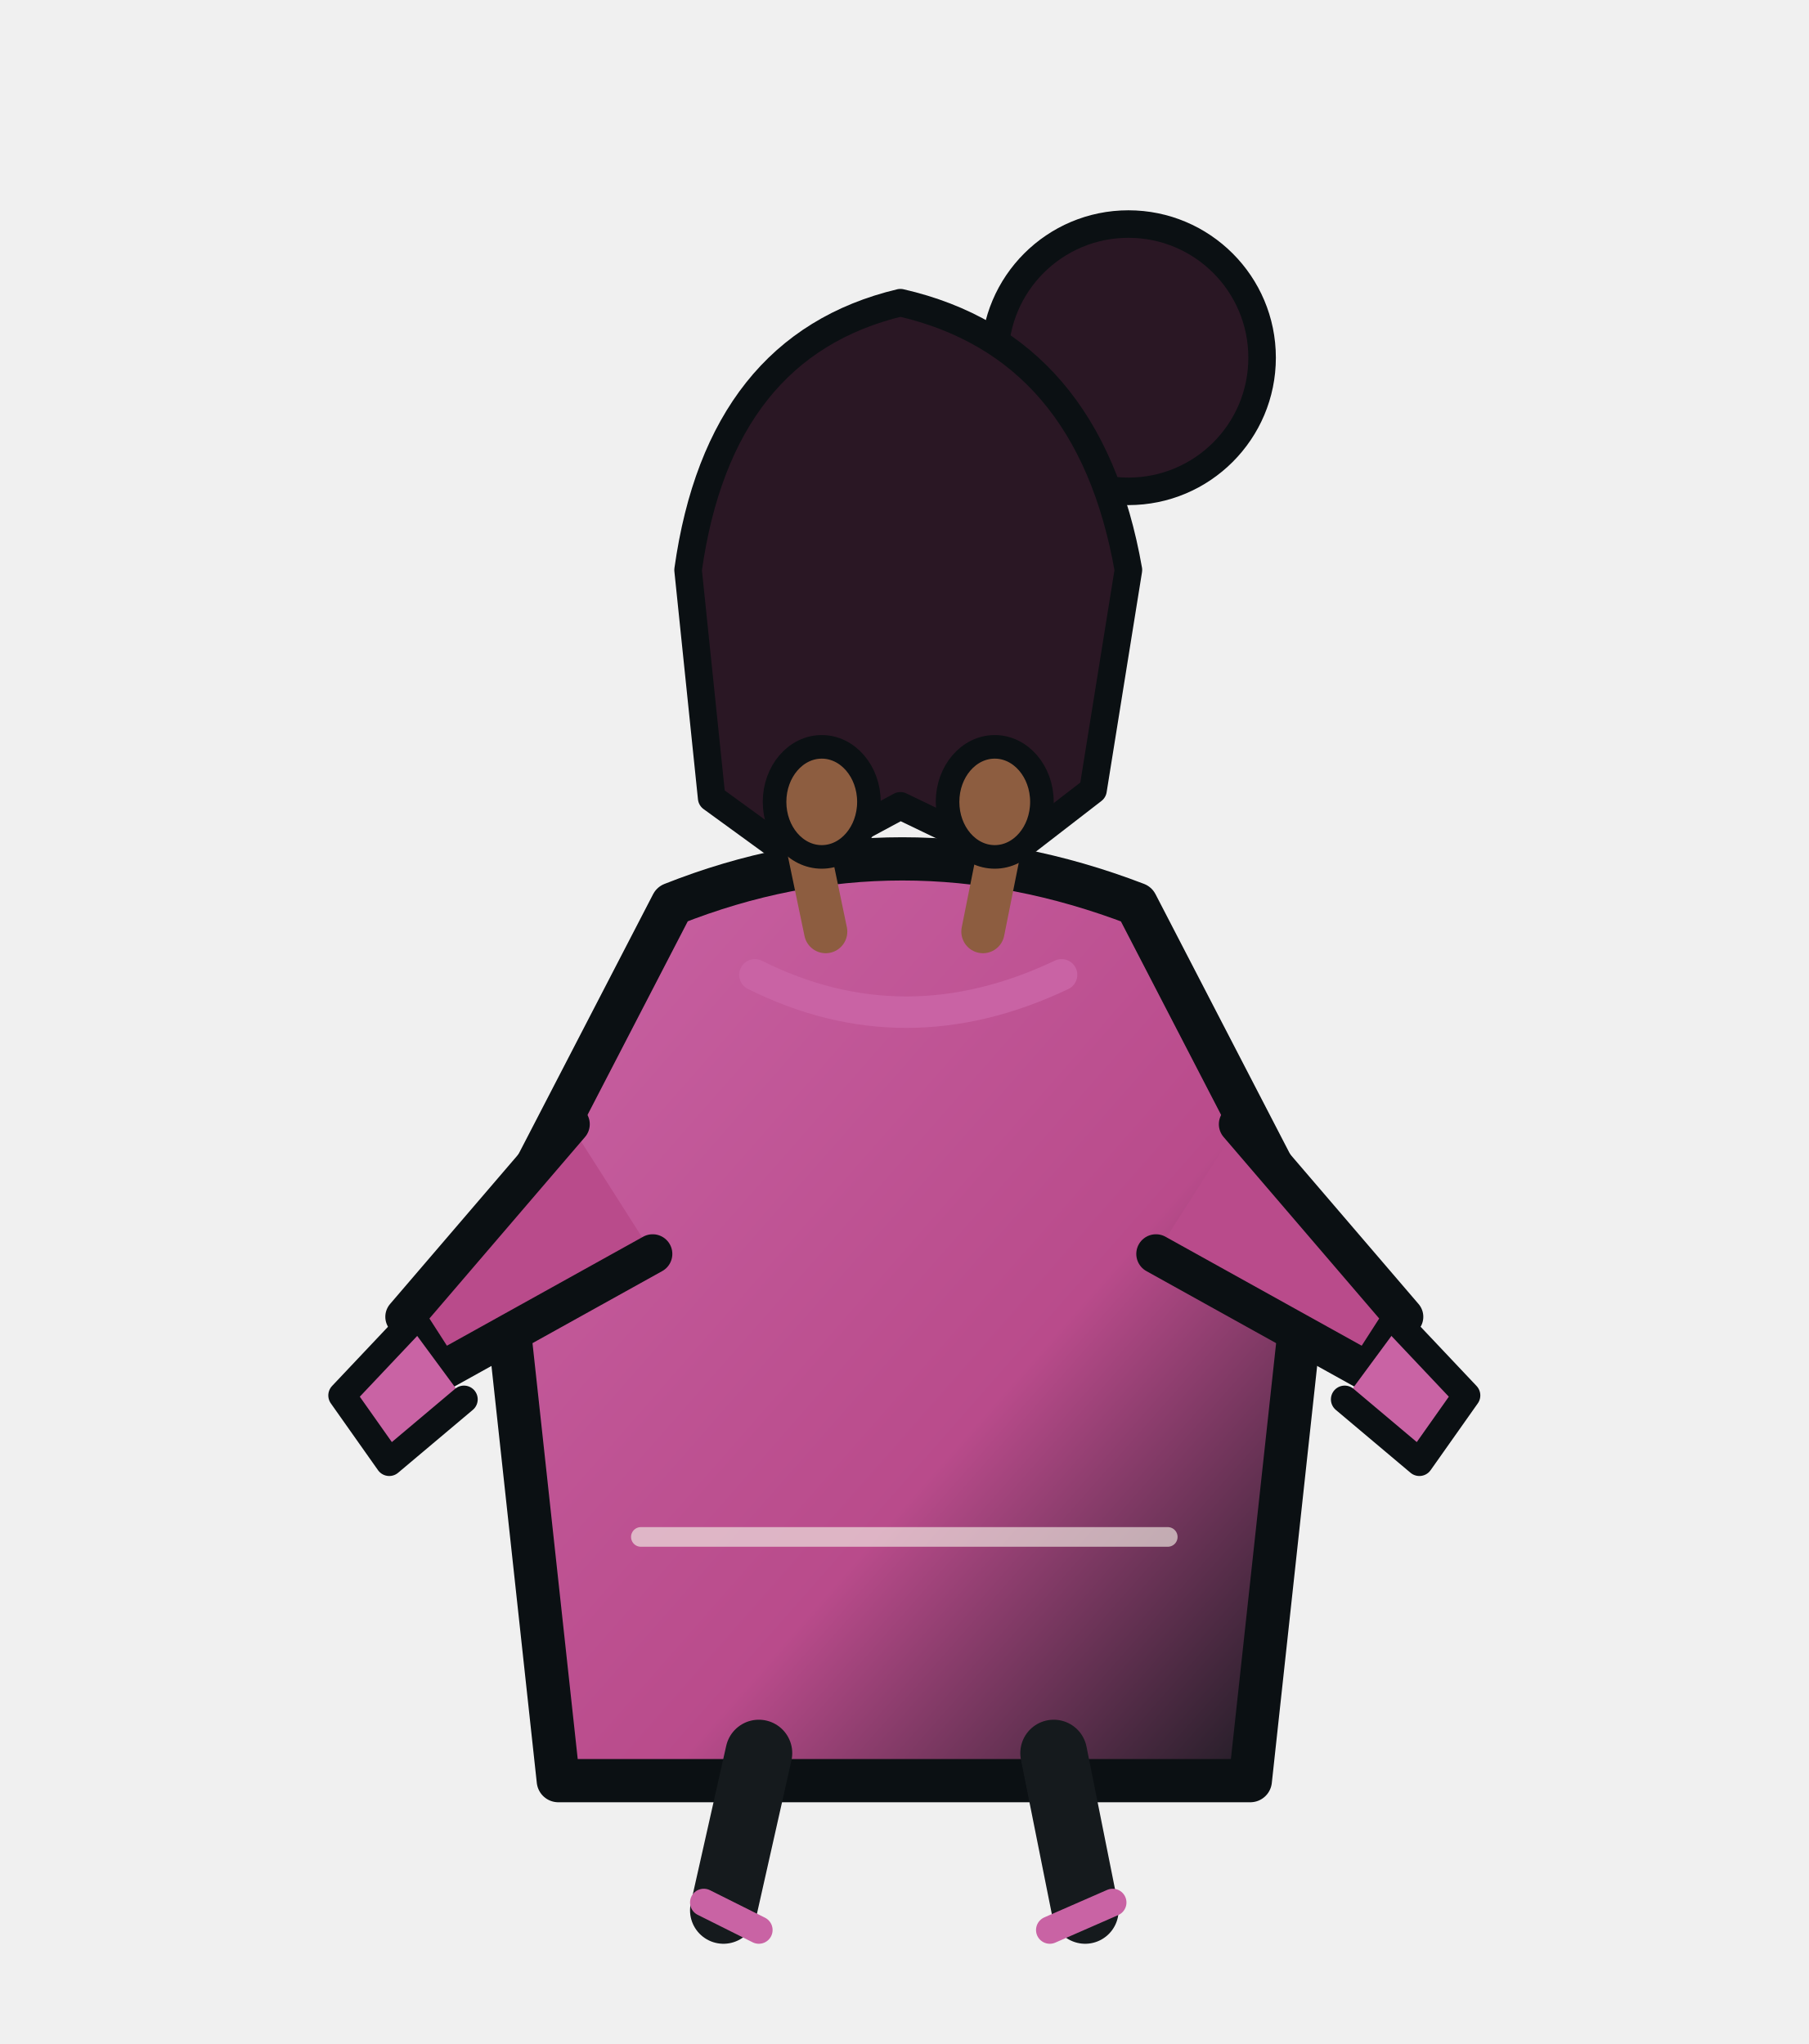
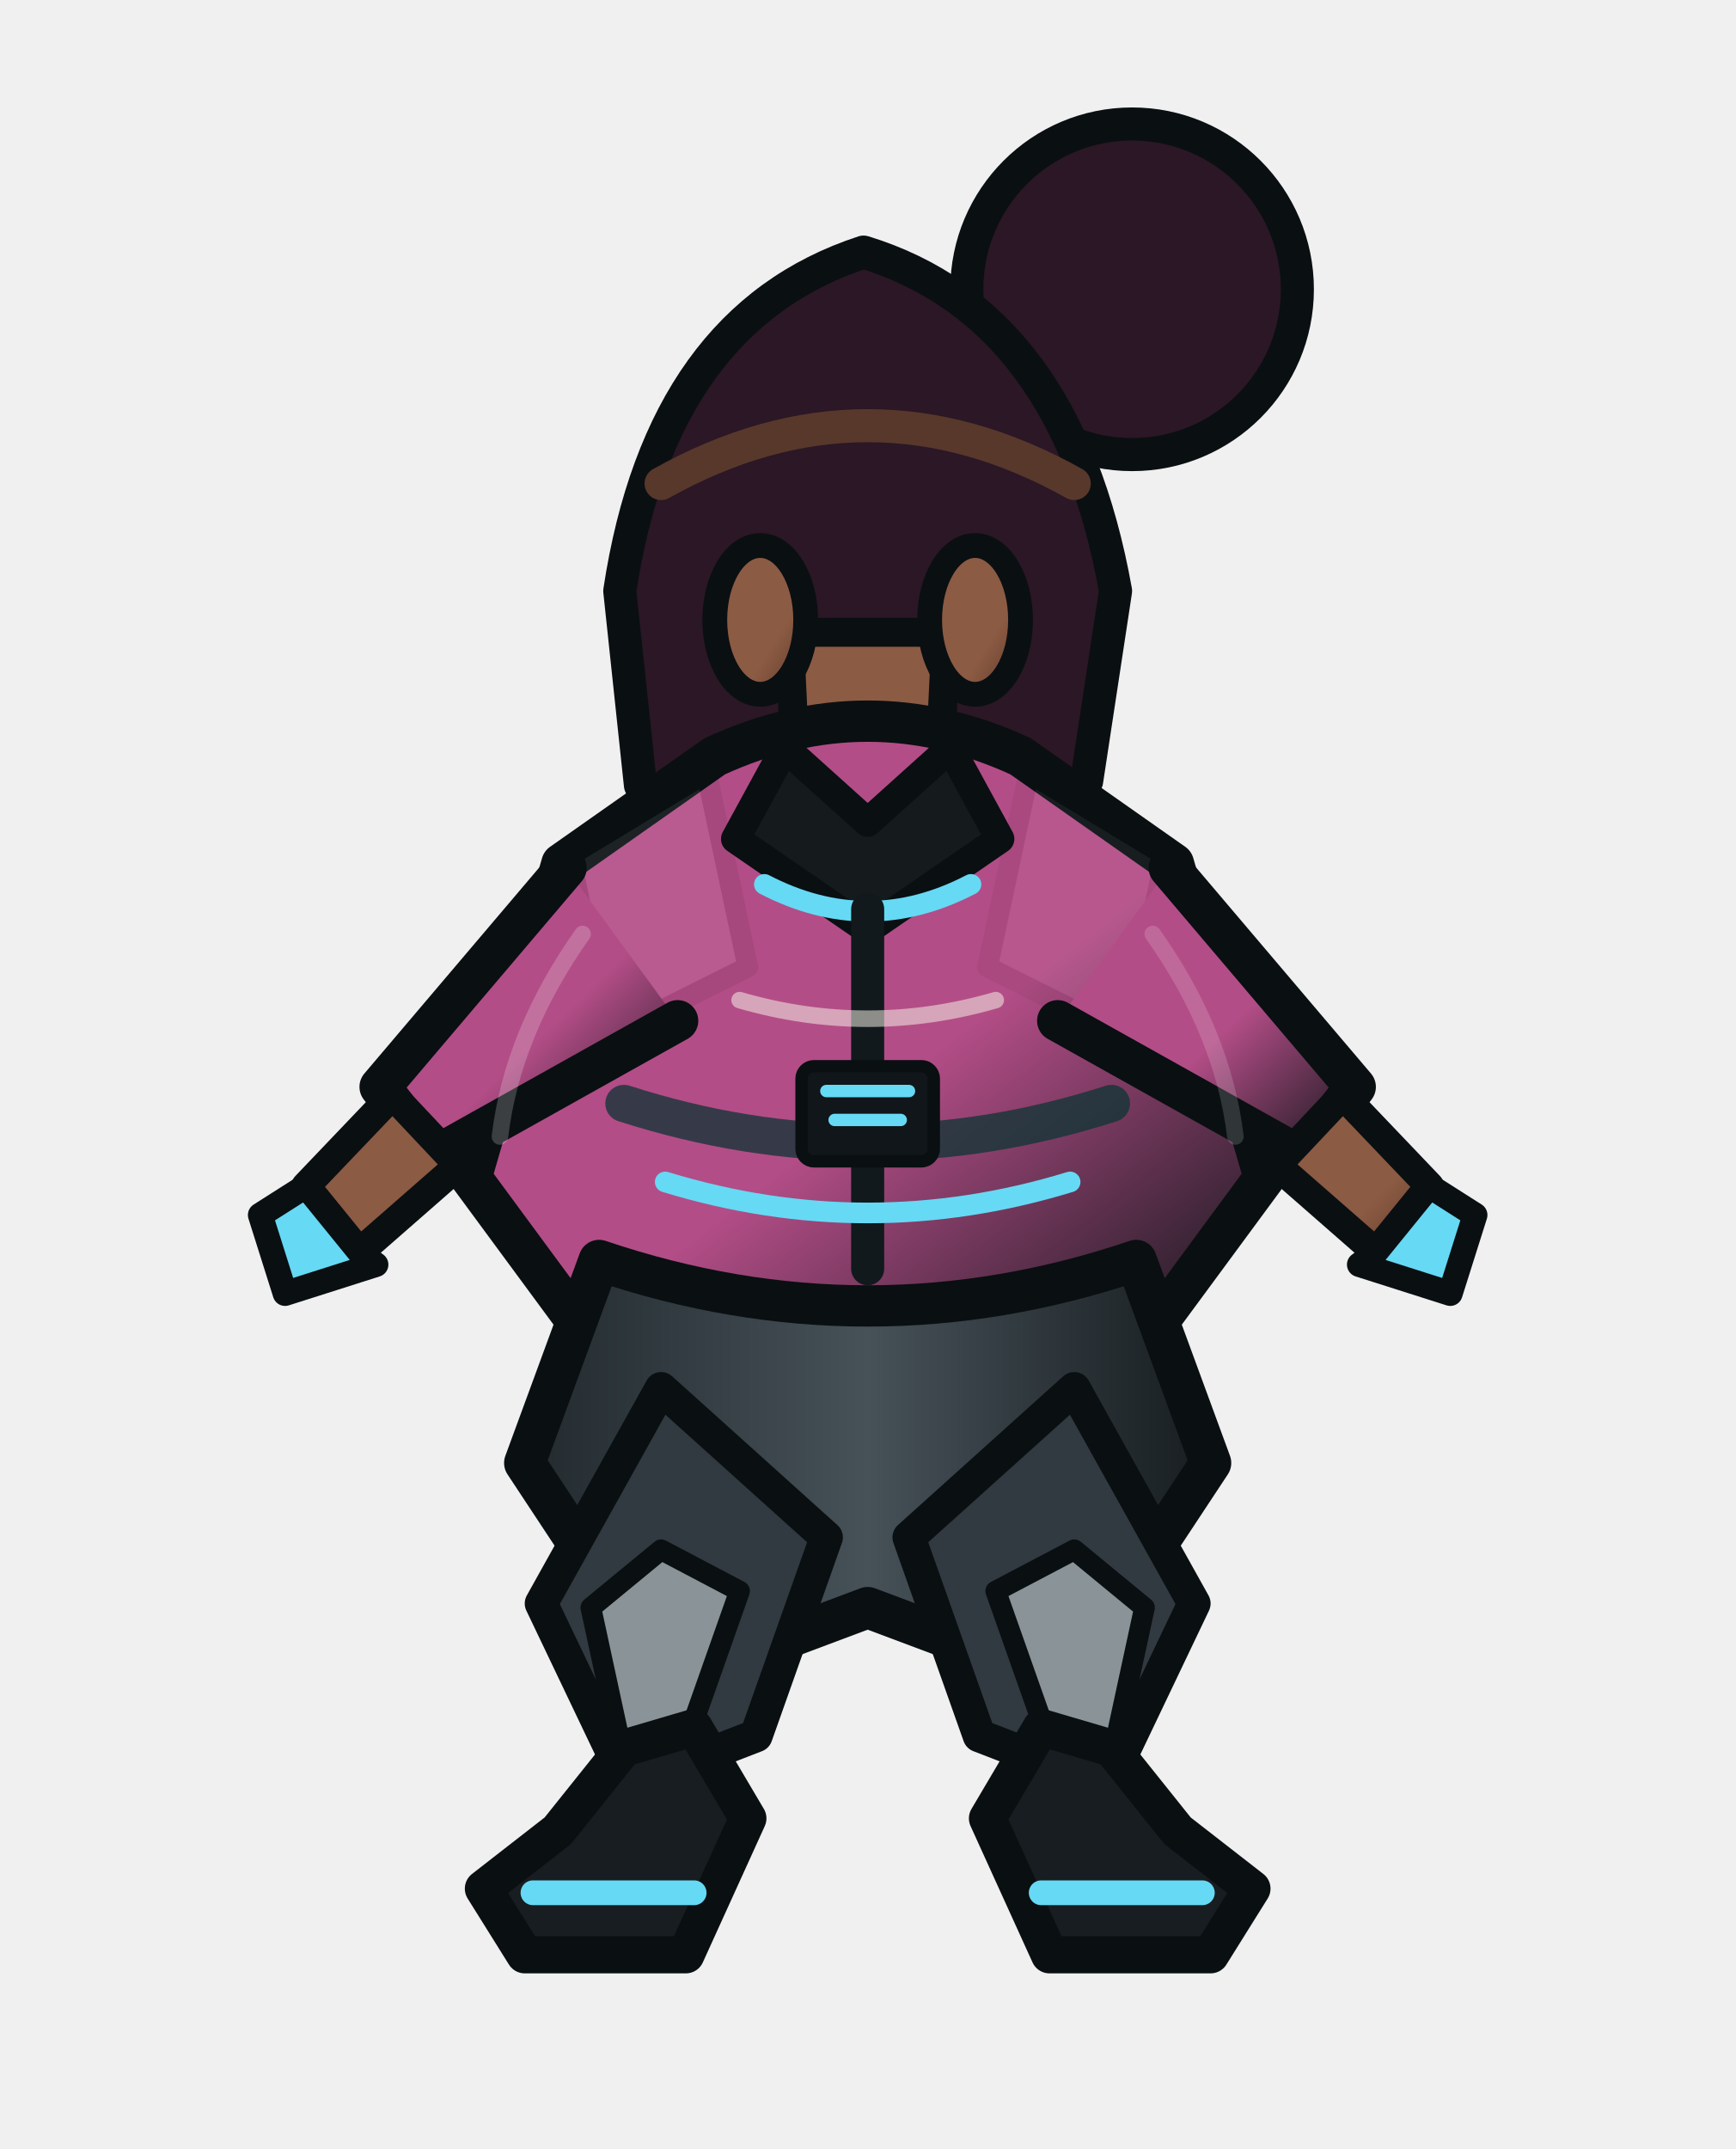
- <svg xmlns="http://www.w3.org/2000/svg" width="460" height="520" viewBox="0 0 460 520">
+ <svg xmlns="http://www.w3.org/2000/svg" width="420" height="520" viewBox="0 0 420 520">
  <defs>
    <linearGradient id="j" x1="0" y1="0" x2="1" y2="1">
-       <stop stop-color="#c963a4" />
-       <stop offset=".6" stop-color="#b94b8b" />
-       <stop offset="1" stop-color="#11181b" />
+       <stop stop-color="#b34d87" />
+       <stop offset=".56" stop-color="#b34d87" />
+       <stop offset="1" stop-color="#101619" />
+     </linearGradient>
+     <linearGradient id="pants" x1="0" y1="0" x2="1" y2="0">
+       <stop stop-color="#222a2e" />
+       <stop offset=".5" stop-color="#465158" />
+       <stop offset="1" stop-color="#171d20" />
+     </linearGradient>
+     <linearGradient id="skin" x1="0" y1="0" x2="1" y2="1">
+       <stop stop-color="#8c5b43" />
+       <stop offset=".65" stop-color="#8c5b43" />
+       <stop offset="1" stop-color="#5e392b" />
    </linearGradient>
  </defs>
-   <g stroke="#0b1013" stroke-linecap="round" stroke-linejoin="round">
-     <circle cx="287" cy="91" r="34" fill="#2a1724" stroke-width="7" />
-     <path d="M175 145Q183 88 229 77Q277 88 287 145L278 201L256 218L229 205L203 219L181 203Z" fill="#2a1724" stroke-width="7" />
-     <path d="M171 230Q229 207 289 230L333 315L318 453H142L127 315Z" fill="url(#j)" stroke-width="11" />
-     <path d="M145 286L103 335L112 349L166 319M315 286L357 335L348 349L294 319" fill="#b94b8b" stroke-width="10" />
-     <path d="M104 337L87 355L99 372L118 356M356 337L373 355L361 372L342 356" fill="#c963a4" stroke-width="7" />
-     <path d="M192 248Q230 267 270 248" fill="none" stroke="#c963a4" stroke-width="8" />
-     <path d="M163 391H297" stroke="#f1ede4" stroke-width="5" opacity=".65" />
-     <path d="M193 446L184 486M268 446L276 486" stroke="#151a1d" stroke-width="17" />
-     <path d="M179 484L193 491M267 491L283 484" stroke="#c963a4" stroke-width="7" />
-     <path d="M205 213L210 237M255 212L250 237" stroke="#8d5d40" stroke-width="11" />
-     <ellipse cx="209" cy="204" rx="12" ry="14" fill="#8d5d40" stroke-width="6" />
-     <ellipse cx="253" cy="204" rx="12" ry="14" fill="#8d5d40" stroke-width="6" />
+   <g stroke="#0a0f12" stroke-linecap="round" stroke-linejoin="round">
+     <circle cx="274" cy="70" r="40" fill="#2b1725" stroke-width="8" />
+     <path d="M150 143Q160 77 209 61Q258 76 270 143L263 189L245 213L226 199L210 211L191 199L173 212L155 190Z" fill="#2b1725" stroke-width="8" />
+     <path d="M160 117Q210 89 260 117" fill="none" stroke="#57382b" stroke-width="8" />
+     <path d="M191 153L193 195Q210 209 227 195L229 153Z" fill="url(#skin)" stroke-width="7" />
+     <ellipse cx="184" cy="150" rx="11" ry="18" fill="url(#skin)" stroke-width="6" />
+     <ellipse cx="236" cy="150" rx="11" ry="18" fill="url(#skin)" stroke-width="6" />
+     <path d="M173 183Q210 166 247 183L284 209L306 285L278 323L142 323L114 285L136 209Z" fill="url(#j)" stroke-width="10" />
+     <path d="M138 207L171 187L181 234L147 251Z" fill="#ffffff" opacity=".08" stroke-width="5" />
+     <path d="M282 207L249 187L239 234L273 251Z" fill="#ffffff" opacity=".06" stroke-width="5" />
+     <path d="M190 181L210 199L230 181L242 203L210 225L178 203Z" fill="#151b1d" stroke-width="7" />
+     <path d="M185 214Q210 227 235 214" fill="none" stroke="#66d9f4" stroke-width="5" />
+     <path d="M137 210L92 263L105 280L164 247" fill="url(#j)" stroke-width="10" />
+     <path d="M283 210L328 263L315 280L256 247" fill="url(#j)" stroke-width="10" />
+     <path d="M95 265L74 287L87 303L111 282Z" fill="url(#skin)" stroke-width="7" />
+     <path d="M325 265L346 287L333 303L309 282Z" fill="url(#skin)" stroke-width="7" />
+     <path d="M74 287L63 294L69 313L91 306L87 303Z" fill="#66d9f4" stroke-width="6" />
+     <path d="M346 287L357 294L351 313L329 306L333 303Z" fill="#66d9f4" stroke-width="6" />
+     <path d="M210 220V307" stroke="#11191c" stroke-width="8" />
+     <path d="M151 267Q210 286 269 267" fill="none" stroke="#0c3433" stroke-width="9" opacity=".75" />
+     <path d="M161 286Q210 301 259 286" fill="none" stroke="#66d9f4" stroke-width="5" />
+     <path d="M179 242Q210 251 241 242" fill="none" stroke="#f2ede1" stroke-width="4" opacity=".55" />
+     <rect x="194" y="258" width="32" height="23" rx="3" fill="#101619" stroke-width="3" />
+     <path d="M200 264H220M202 271H218" stroke="#66d9f4" stroke-width="3" />
+     <path d="M145 305Q210 327 275 305L293 354L258 407L210 389L162 407L127 354Z" fill="url(#pants)" stroke-width="10" />
+     <path d="M160 336L131 388L152 432L183 420L200 372Z" fill="#313a40" stroke-width="8" />
+     <path d="M260 336L289 388L268 432L237 420L220 372Z" fill="#313a40" stroke-width="8" />
+     <path d="M143 389L160 375L179 385L167 419L151 426Z" fill="#8a9498" stroke-width="5" />
+     <path d="M277 389L260 375L241 385L253 419L269 426Z" fill="#8a9498" stroke-width="5" />
+     <path d="M151 423L168 418L181 440L166 473L127 473L117 457L135 443Z" fill="#171d20" stroke-width="9" />
+     <path d="M269 423L252 418L239 440L254 473L293 473L303 457L285 443Z" fill="#171d20" stroke-width="9" />
+     <path d="M129 458H168M252 458H291" stroke="#66d9f4" stroke-width="6" />
+     <path d="M141 226Q124 250 121 275" fill="none" stroke="#ffffff" stroke-width="4" opacity=".2" />
+     <path d="M279 226Q296 250 299 275" fill="none" stroke="#ffffff" stroke-width="4" opacity=".16" />
  </g>
</svg>
